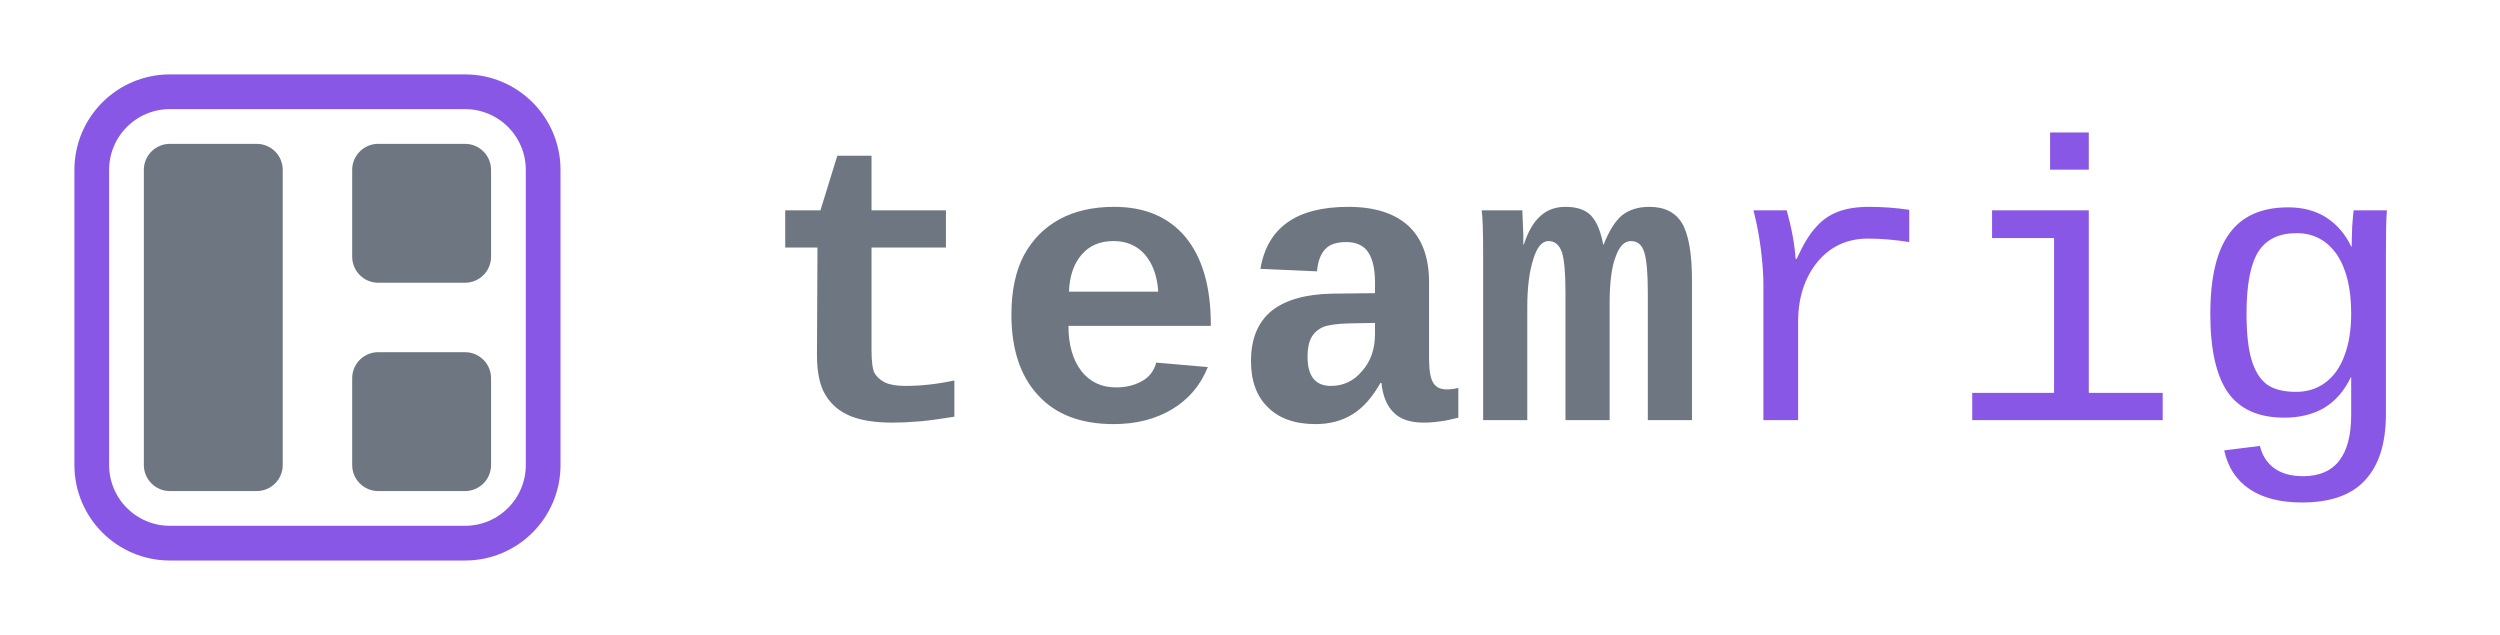
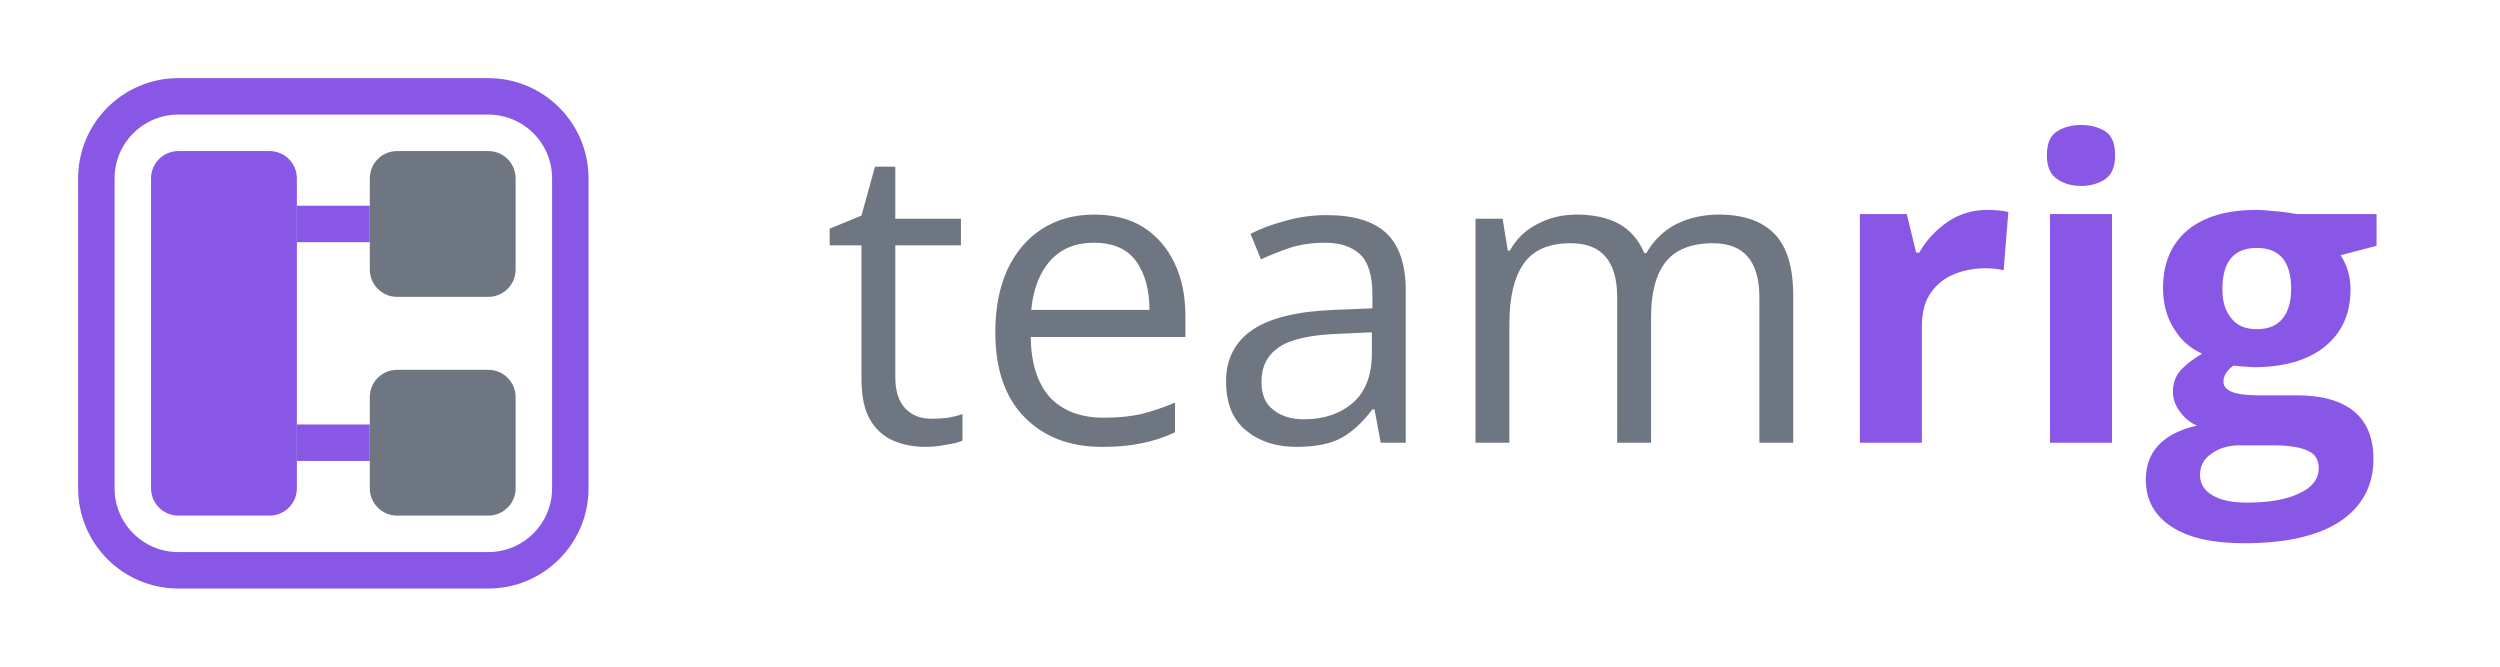
- <svg xmlns="http://www.w3.org/2000/svg" width="504" height="128" viewBox="0 0 504 128" role="img" aria-label="teamrig">
+ <svg xmlns="http://www.w3.org/2000/svg" width="480" height="128" viewBox="0 0 480 128" role="img" aria-label="teamrig">
  <style>.g{fill:#6e7781}.p{fill:#8957e5}.ps{fill:none;stroke:#8957e5}@media (prefers-color-scheme:dark){.g{fill:#8b949e}.p{fill:#a371f7}.ps{stroke:#a371f7}}</style>
  <g transform="translate(8 8) scale(1.75)">
    <rect class="ps" x="6" y="6" width="52" height="52" rx="9" stroke-width="4" />
-     <rect class="g" x="12" y="12" width="16" height="40" rx="3" />
+     <rect class="p" x="12" y="12" width="16" height="40" rx="3" />
    <rect class="g" x="36" y="12" width="16" height="16" rx="3" />
    <rect class="g" x="36" y="36" width="16" height="16" rx="3" />
+     <rect class="p" x="28" y="18" width="8" height="4" />
+     <rect class="p" x="28" y="42" width="8" height="4" />
  </g>
-   <path class="g" d="M164.8 49.9H158.3V42.4H165.4L168.8 31.4H175.7V42.4H190.7V49.9H175.7V70.6Q175.7 74 176.3 75.2Q177 76.4 178.4 77.1Q179.9 77.8 182.5 77.8Q187.3 77.8 192.4 76.7V84Q186.9 84.9 184.6 85Q182.3 85.2 179.8 85.2Q174.8 85.2 171.5 83.9Q168.1 82.5 166.4 79.6Q164.7 76.8 164.7 71.6ZM224.5 85.5Q214.6 85.5 209.3 79.7Q203.9 73.9 203.9 63.4Q203.9 56.3 206.4 51.5Q209 46.7 213.6 44.2Q218.2 41.7 224.6 41.7Q233.9 41.7 239 47.8Q244.1 54 244.1 65.4V65.7H215.4Q215.4 71.4 218 74.8Q220.6 78.1 225 78.1Q227.9 78.1 230.1 76.9Q232.4 75.7 233.1 73.1L243.5 74Q241.3 79.5 236.3 82.5Q231.3 85.5 224.5 85.5ZM224.5 48.6Q220.4 48.6 218.1 51.3Q215.7 54 215.5 58.8H233.5Q233.2 54.1 230.8 51.3Q228.4 48.6 224.5 48.6ZM265.2 85.5Q259 85.5 255.6 82.1Q252.2 78.8 252.2 72.8Q252.2 66.2 256.2 62.8Q260.3 59.4 268.4 59.2L277.2 59.1V56.9Q277.2 52.9 275.8 50.8Q274.4 48.8 271.4 48.8Q268.5 48.8 267.2 50.2Q265.8 51.6 265.5 54.7L254.1 54.2Q256.2 41.7 271.8 41.7Q279.7 41.7 283.9 45.5Q288.1 49.4 288.1 56.9V72.2Q288.1 75.8 288.9 77.1Q289.7 78.5 291.6 78.5Q292.9 78.5 294 78.2V84.2Q293.1 84.4 292.3 84.6Q291.5 84.8 290.7 84.9Q289.9 85 289.1 85.1Q288.2 85.2 287 85.2Q282.9 85.2 280.9 83.1Q278.9 81.1 278.5 77.2H278.3Q275.8 81.6 272.7 83.5Q269.5 85.5 265.2 85.5ZM277.2 65.1 271.9 65.2Q268.4 65.3 266.8 65.9Q265.2 66.6 264.4 68Q263.6 69.4 263.6 71.9Q263.6 77.8 268.3 77.8Q272.1 77.8 274.6 74.8Q277.2 71.9 277.2 67.3ZM315.6 84.7V59Q315.6 53.2 314.9 50.9Q314.1 48.6 312.2 48.6Q310.2 48.6 309.1 52.3Q307.9 56 307.9 62V84.7H299V51.5Q299 44.1 298.7 42.4H306.9L307.1 47.4V49.3H307.2Q308.5 45.3 310.6 43.5Q312.6 41.7 315.6 41.7Q319.1 41.7 320.8 43.5Q322.5 45.4 323.2 49.3H323.3Q324.9 45.2 327 43.4Q329.2 41.7 332.5 41.7Q337.1 41.7 339.1 45Q341.1 48.4 341.1 56.5V84.7H332.2V59Q332.2 53.2 331.5 50.9Q330.8 48.6 328.8 48.6Q326.8 48.6 325.7 51.8Q324.5 54.9 324.5 61.2V84.7Z" />
-   <path class="p" d="M384.9 48.8Q380.5 48.1 376.6 48.1Q370.3 48.1 366.4 52.8Q362.5 57.6 362.5 64.9V84.7H355.5V57.3Q355.5 54.4 355 50.3Q354.5 46.3 353.5 42.4H360.2Q361.7 47.8 362 52.2H362.2Q364.2 47.8 366.1 45.8Q367.9 43.7 370.5 42.7Q373.1 41.7 376.8 41.7Q380.9 41.7 384.9 42.3ZM421.1 79.2H436V84.7H397.6V79.2H414.1V48H401.6V42.4H421.1ZM413.3 34.2V26.7H421.1V34.2ZM464.1 101.3Q457.5 101.3 453.5 98.6Q449.5 95.9 448.4 90.8L455.6 89.9Q456.3 92.8 458.5 94.4Q460.7 96 464.3 96Q474 96 474 83.6V76.1H473.9Q472 80.1 468.6 82.2Q465.2 84.2 460.5 84.2Q452.8 84.2 449.2 79.2Q445.6 74.1 445.6 63.3Q445.6 52.2 449.5 47Q453.3 41.8 461.3 41.8Q465.7 41.8 468.9 43.8Q472.2 45.9 474 49.7H474.1Q474.1 48.5 474.2 45.7Q474.4 42.9 474.5 42.4H481.2Q481 44.5 481 51.2V83.5Q481 92.3 476.8 96.8Q472.7 101.3 464.1 101.3ZM474 63.2Q474 55.6 471.1 51.3Q468.1 47 463 47Q457.7 47 455.3 50.7Q452.9 54.5 452.9 63.2Q452.9 69.1 453.9 72.5Q454.9 75.9 457 77.5Q459.1 79 462.9 79Q466.2 79 468.7 77.2Q471.3 75.3 472.6 71.8Q474 68.2 474 63.2Z" />
+   <path class="g" d="M178.8 80.4Q180.4 80.4 182.1 80.2Q183.7 79.9 184.8 79.5L184.8 84.6Q183.7 85.1 181.6 85.4Q179.6 85.8 177.7 85.8Q174.3 85.8 171.5 84.6Q168.7 83.4 167 80.5Q165.4 77.7 165.4 72.6L165.4 47.1L159.3 47.1L159.3 43.9L165.4 41.4L168 32L171.9 32L171.9 42L184.5 42L184.5 47.1L171.9 47.1L171.9 72.4Q171.9 76.4 173.8 78.4Q175.7 80.4 178.8 80.4M210.1 41.2Q215.6 41.2 219.5 43.6Q223.4 46.1 225.5 50.5Q227.6 54.8 227.6 60.7L227.6 64.7L197.9 64.7Q198 72.3 201.6 76.3Q205.3 80.2 211.9 80.2Q216 80.2 219.1 79.5Q222.3 78.7 225.6 77.3L225.6 83Q222.4 84.5 219.2 85.1Q216 85.8 211.6 85.8Q202.3 85.8 196.7 80.1Q191.1 74.4 191.1 63.8Q191.1 56.9 193.4 51.8Q195.8 46.7 200 44Q204.3 41.2 210.1 41.2M210 46.6Q204.8 46.6 201.7 50Q198.6 53.4 198 59.5L220.7 59.5Q220.7 53.7 218.1 50.1Q215.5 46.6 210 46.6M254.7 41.3Q262.4 41.3 266.1 44.7Q269.9 48.2 269.9 55.8L269.9 85L265.1 85L263.9 78.6L263.5 78.6Q260.8 82.2 257.7 84Q254.5 85.8 248.9 85.8Q243.1 85.8 239.3 82.7Q235.4 79.6 235.4 73.2Q235.4 66.8 240.5 63.3Q245.6 59.9 256.1 59.5L263.5 59.2L263.5 56.6Q263.5 51 261.1 48.8Q258.7 46.6 254.4 46.6Q251 46.6 247.9 47.5Q244.9 48.5 242.1 49.8L240.1 44.9Q243 43.4 246.8 42.4Q250.6 41.3 254.7 41.3M263.4 67.8L263.4 63.8L256.9 64.1Q248.8 64.4 245.5 66.7Q242.2 69 242.2 73.3Q242.2 77 244.5 78.7Q246.7 80.5 250.4 80.5Q256.1 80.5 259.8 77.3Q263.4 74.1 263.4 67.8M330 41.2Q337.1 41.2 340.7 44.9Q344.3 48.6 344.3 56.8L344.3 85L337.8 85L337.8 57.1Q337.8 46.7 328.9 46.7Q322.7 46.7 319.8 50.3Q317 53.9 317 60.9L317 85L310.5 85L310.5 57.1Q310.5 46.7 301.6 46.7Q295.2 46.7 292.5 50.7Q289.8 54.6 289.8 62.2L289.8 85L283.3 85L283.3 42L288.5 42L289.5 48.1L289.9 48.1Q291.8 44.7 295.2 43Q298.6 41.2 302.7 41.2Q307.6 41.2 310.9 43Q314.2 44.9 315.7 48.6L316.1 48.6Q318.2 44.9 321.9 43Q325.6 41.2 330 41.2" />
+   <path class="p" d="M381.6 40.3Q382.5 40.3 383.7 40.4Q384.8 40.5 385.6 40.7L384.7 51.9Q384.1 51.7 383 51.6Q381.9 51.5 381.2 51.5Q378.1 51.5 375.3 52.6Q372.5 53.7 370.8 56.1Q369 58.5 369 62.7L369 85L357.1 85L357.1 41.1L366.1 41.1L367.9 48.5L368.5 48.5Q370.4 45.1 373.8 42.7Q377.2 40.3 381.6 40.3M399.6 24Q402.2 24 404.2 25.2Q406.1 26.4 406.1 29.8Q406.1 33.1 404.2 34.4Q402.2 35.7 399.6 35.7Q396.9 35.7 395 34.4Q393 33.1 393 29.8Q393 26.4 395 25.2Q396.9 24 399.6 24M393.6 41.1L405.5 41.1L405.5 85L393.6 85L393.6 41.1M430.9 104.3Q421.7 104.3 416.9 101.1Q412 97.9 412 92.1Q412 84 421.8 81.7Q419.9 80.9 418.6 79.1Q417.2 77.3 417.2 75.3Q417.2 72.8 418.6 71.2Q420.1 69.5 422.8 67.9Q419.4 66.4 417.4 63.1Q415.3 59.8 415.3 55.3Q415.3 48.2 420 44.2Q424.7 40.3 433.3 40.3Q434.6 40.3 436.2 40.5Q437.8 40.6 439.1 40.8Q440.5 41 441 41.1L456.3 41.1L456.3 47.2L449.4 49Q451.3 51.9 451.3 55.6Q451.3 62.6 446.3 66.6Q441.4 70.5 432.7 70.5Q430.6 70.4 428.8 70.2Q426.9 71.6 426.9 73.3Q426.9 75.9 433.5 75.9L441 75.9Q448.2 75.9 452 79Q455.7 82.1 455.7 88.1Q455.7 95.8 449.3 100.1Q442.9 104.3 430.9 104.3M433.3 63.2Q436.7 63.2 438.3 61.1Q439.9 59.1 439.9 55.5Q439.9 47.6 433.3 47.6Q426.7 47.6 426.7 55.5Q426.7 59.1 428.4 61.1Q430 63.2 433.3 63.2M431.4 96.5Q437.9 96.5 441.5 94.7Q445.2 93 445.2 89.9Q445.2 87.4 443 86.5Q440.8 85.5 436.3 85.5L430.1 85.5Q426.8 85.5 424.6 87.1Q422.4 88.6 422.4 91.2Q422.4 93.7 424.8 95.1Q427.1 96.5 431.4 96.5" />
</svg>
